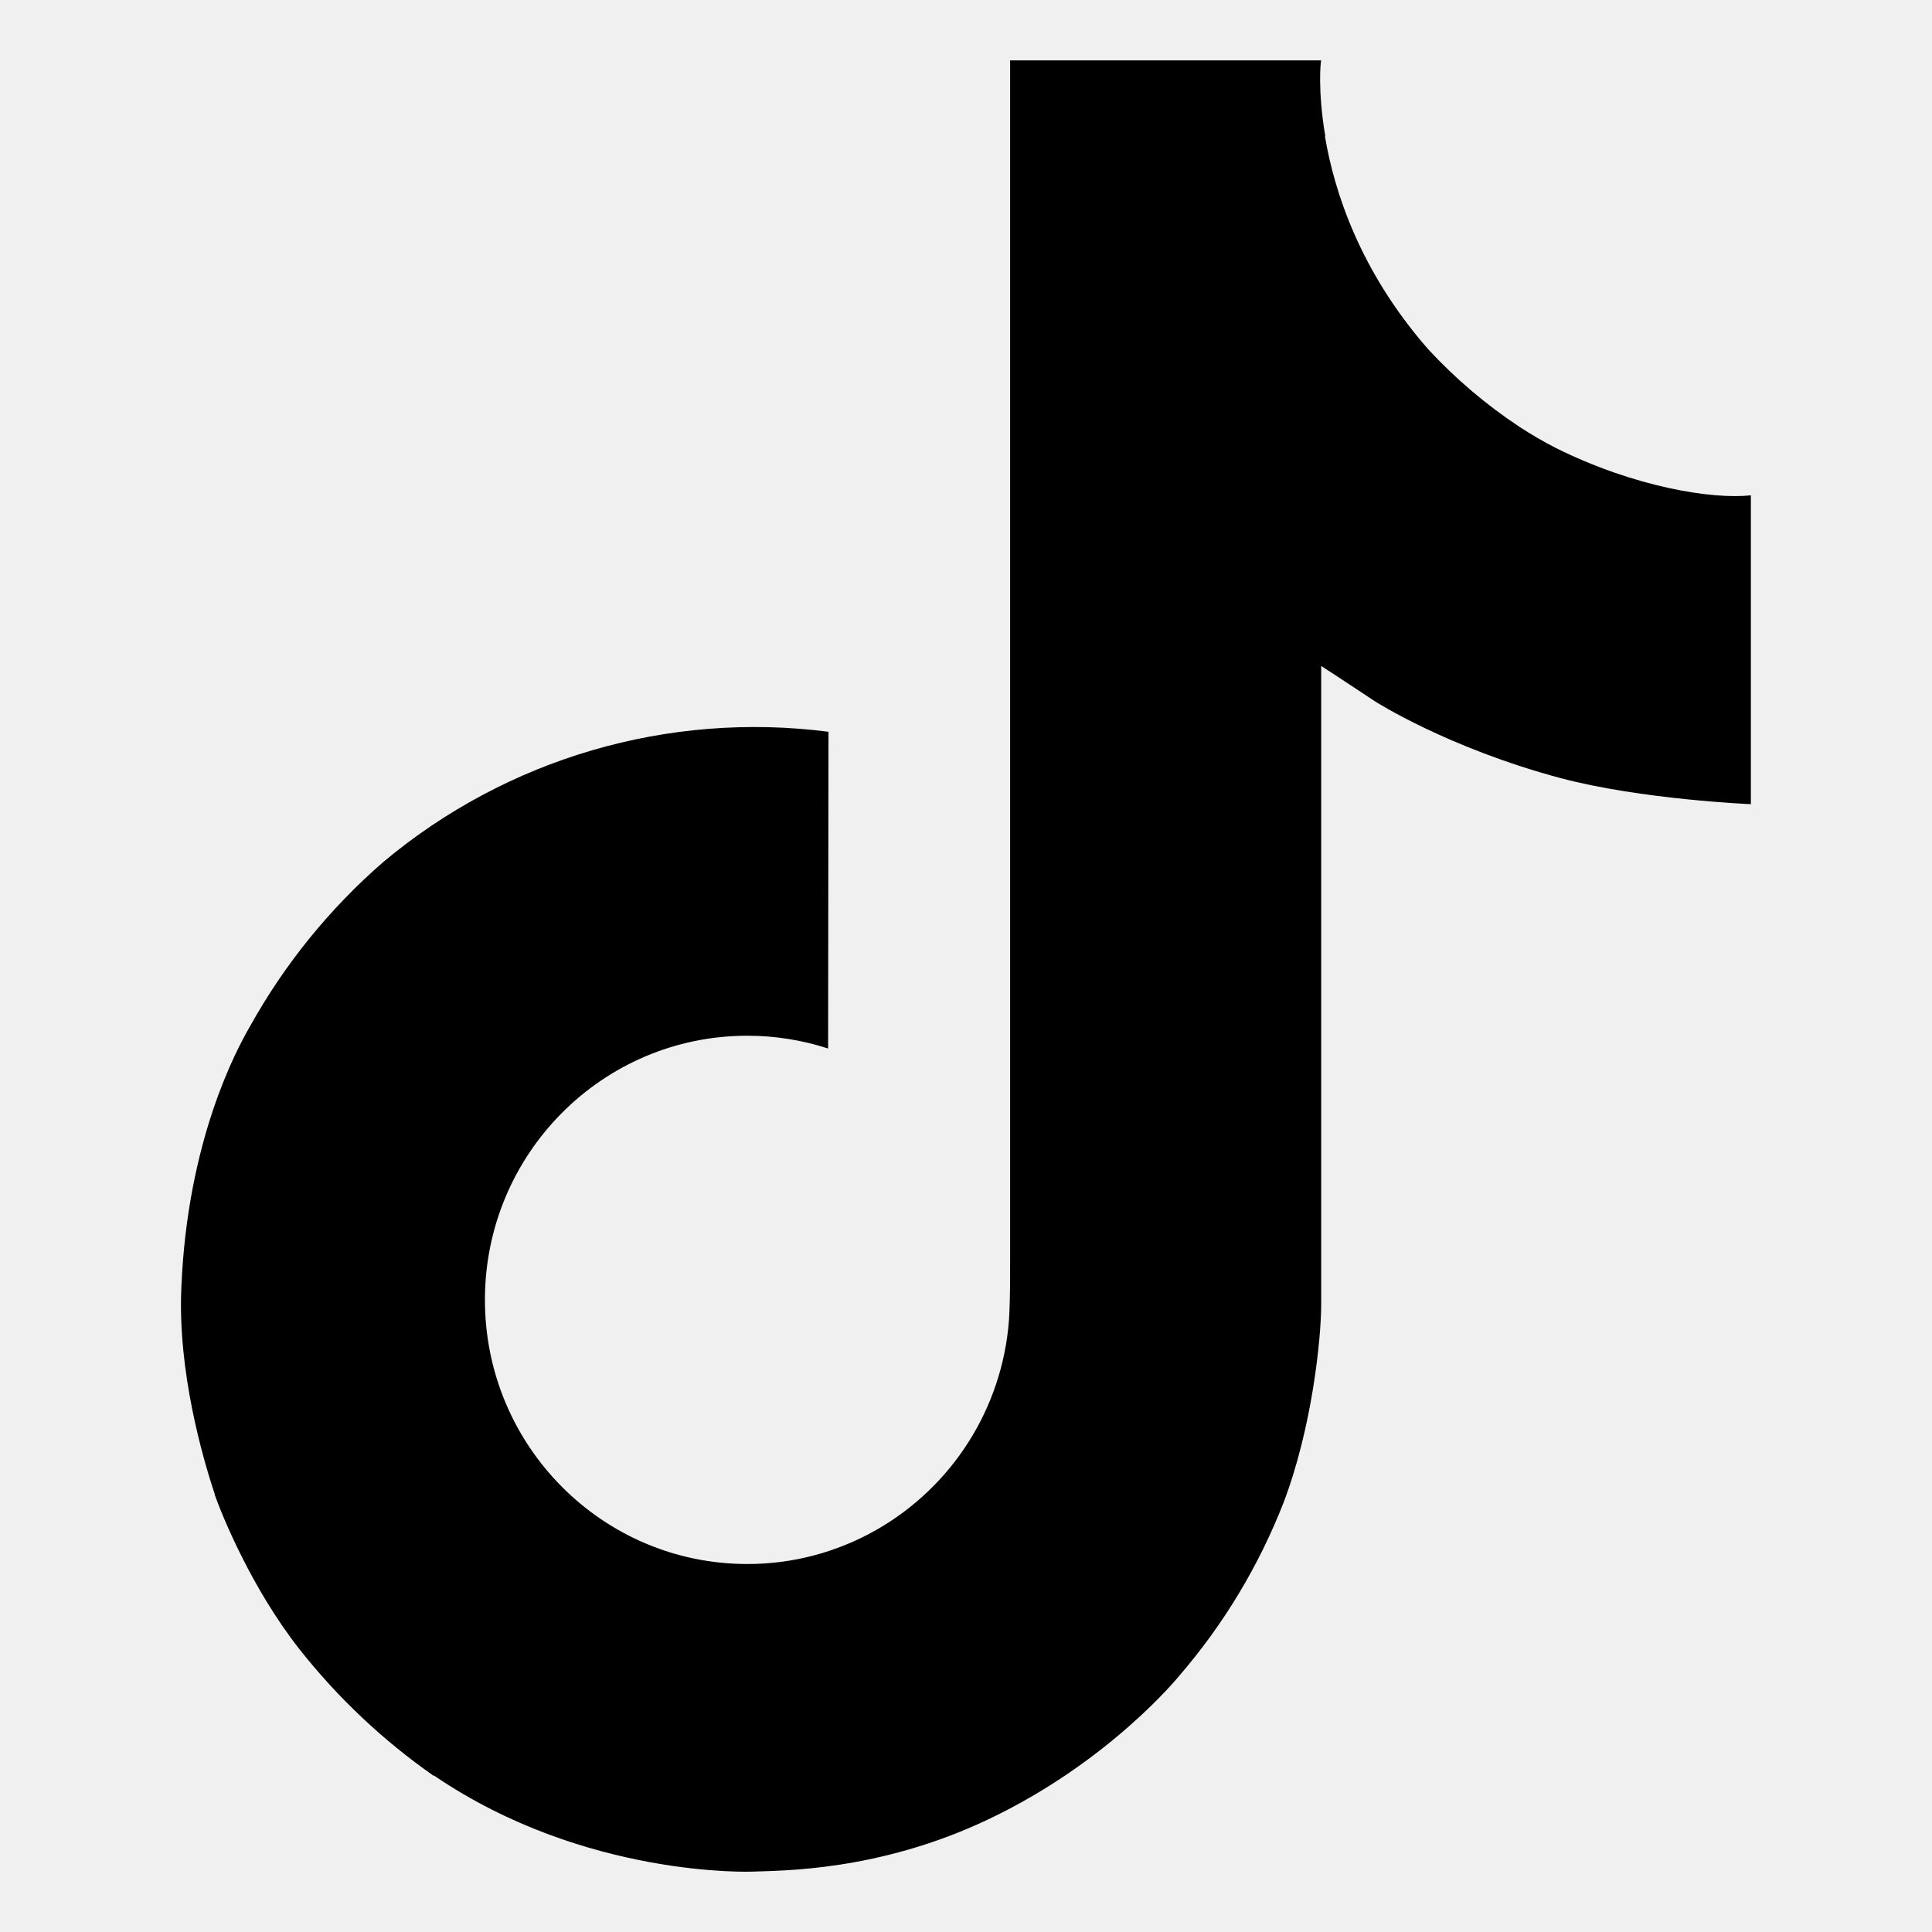
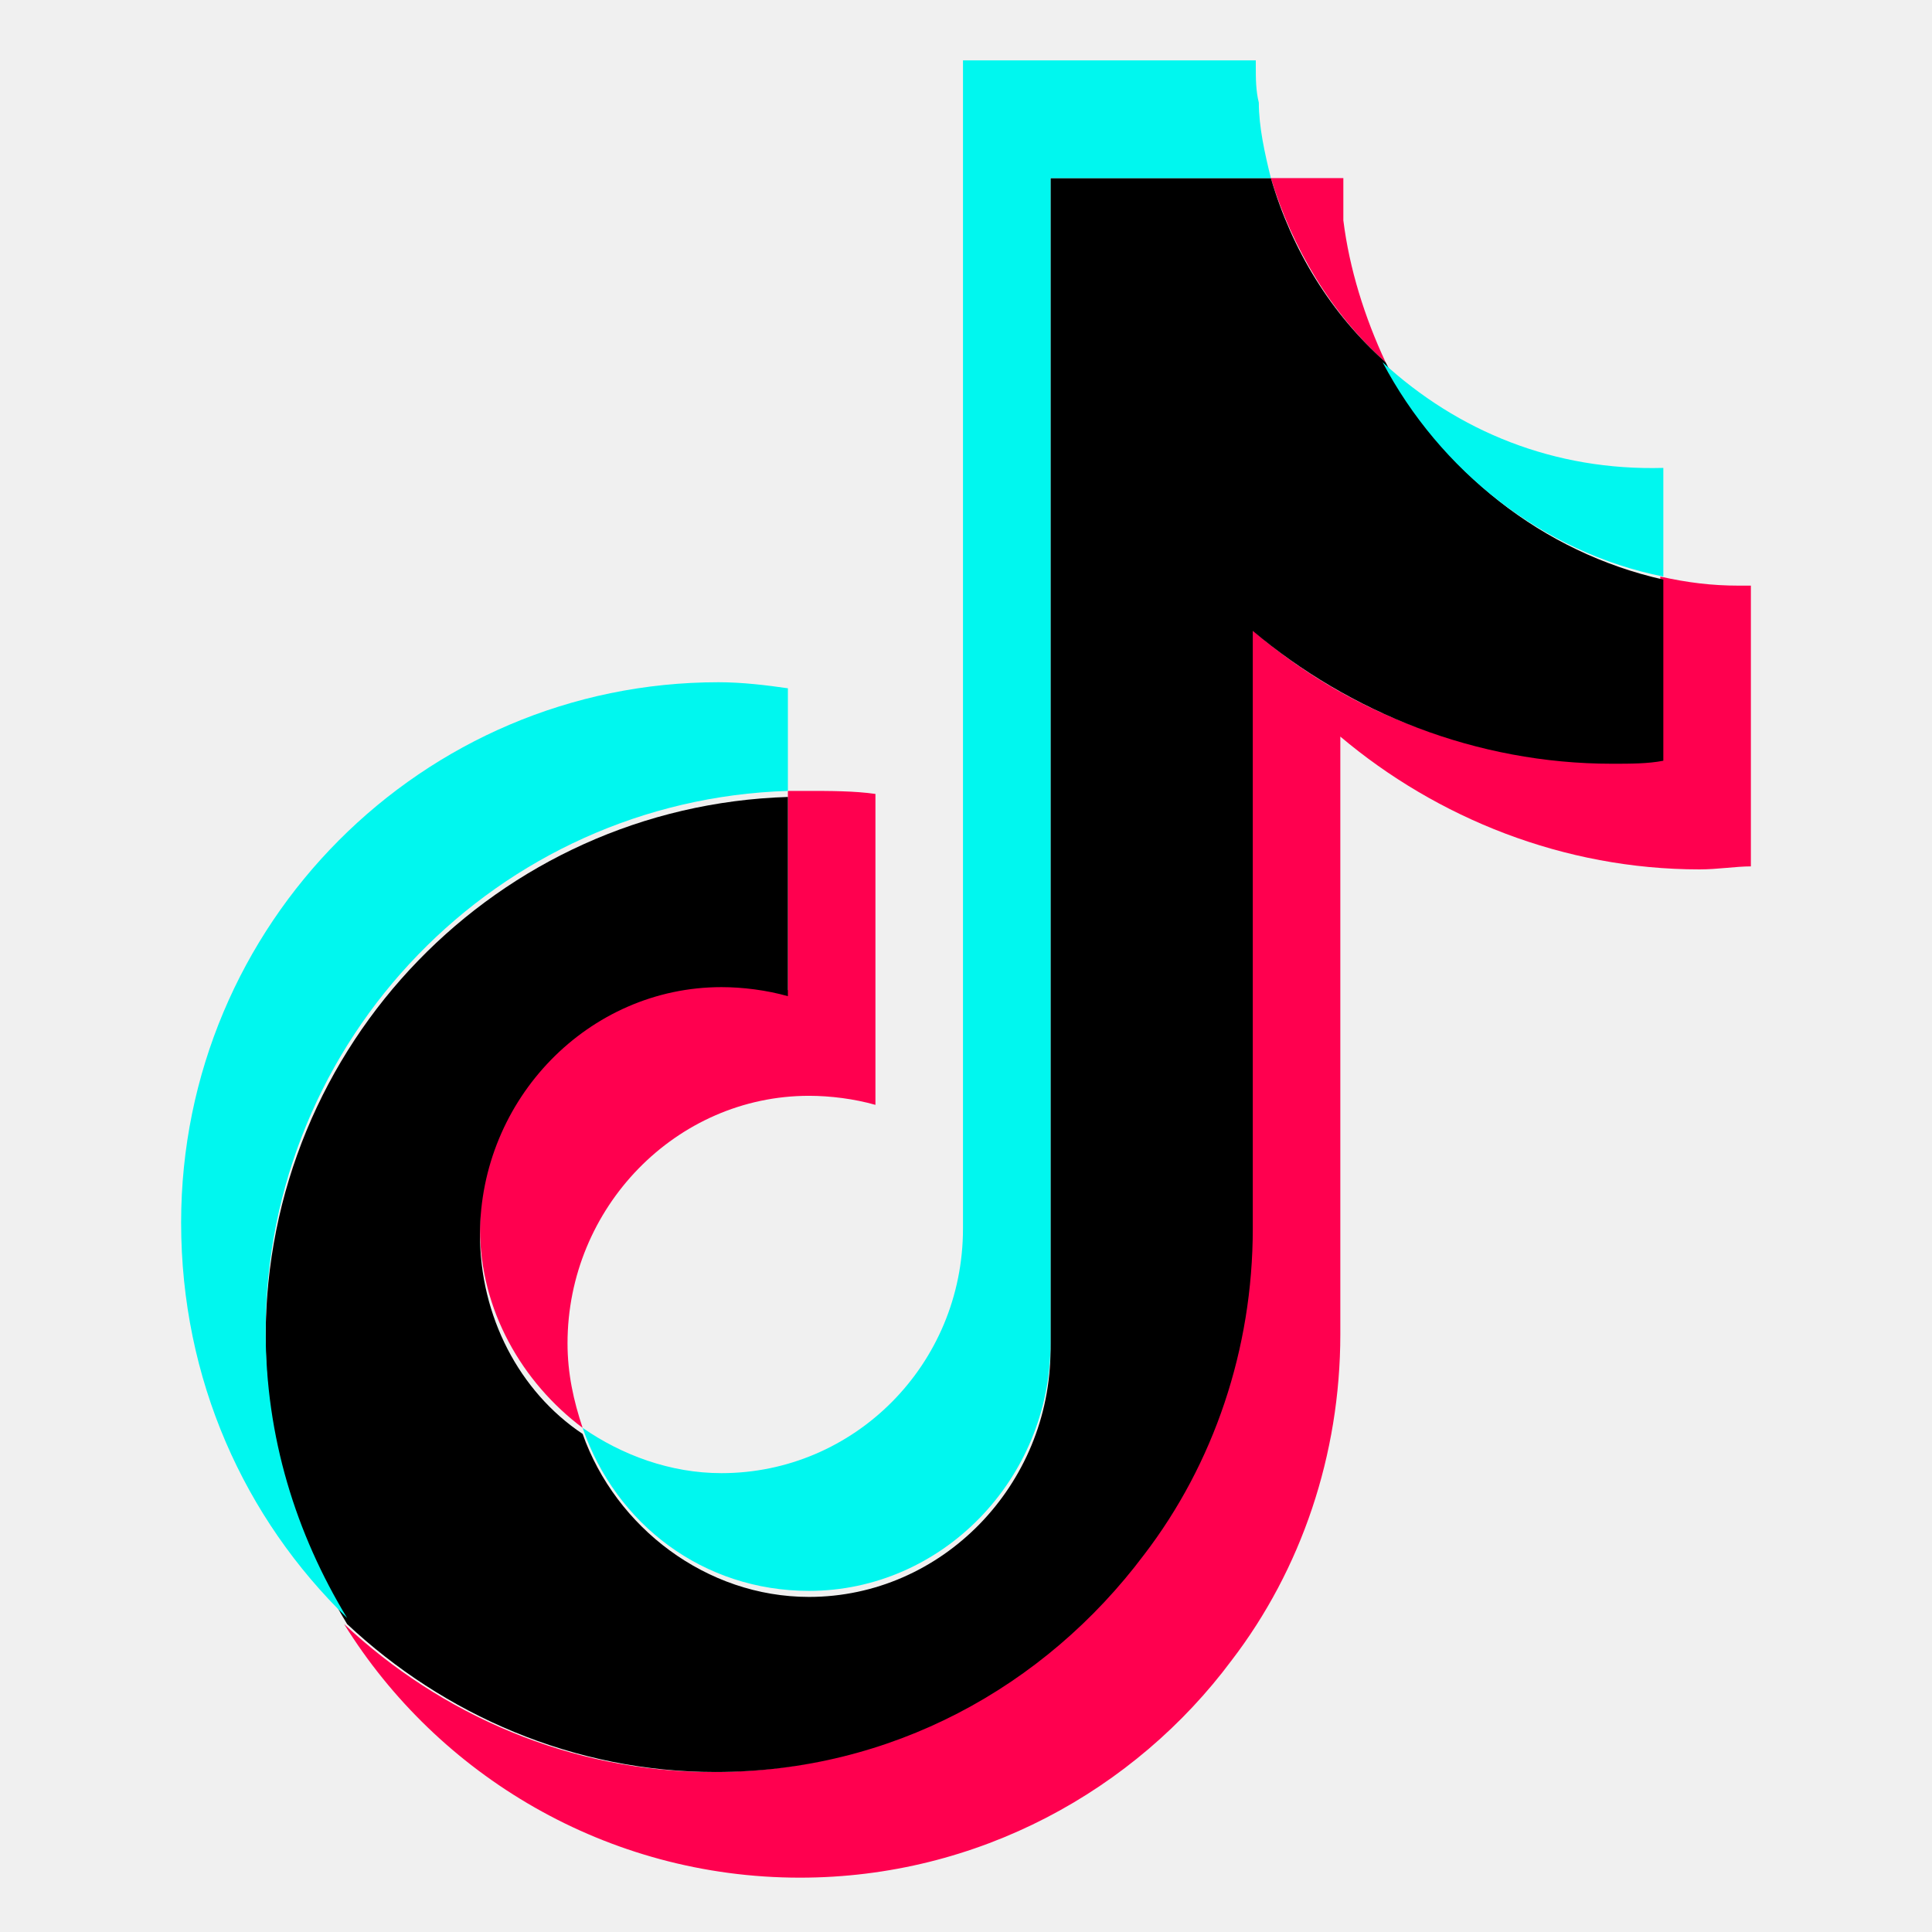
- <svg xmlns="http://www.w3.org/2000/svg" fill="#000000" width="800px" height="800px" viewBox="0 0 512 512" id="icons">
-   <path d="M412.19,118.66a109.27,109.27,0,0,1-9.45-5.5,132.87,132.87,0,0,1-24.27-20.62c-18.1-20.71-24.86-41.72-27.35-56.43h.1C349.14,23.9,350,16,350.13,16H267.69V334.78c0,4.28,0,8.51-.18,12.69,0,.52-.05,1-.08,1.56,0,.23,0,.47-.05.71,0,.06,0,.12,0,.18a70,70,0,0,1-35.22,55.56,68.8,68.8,0,0,1-34.11,9c-38.41,0-69.54-31.32-69.54-70s31.13-70,69.54-70a68.9,68.9,0,0,1,21.41,3.39l.1-83.94a153.14,153.14,0,0,0-118,34.52,161.79,161.79,0,0,0-35.3,43.53c-3.48,6-16.61,30.11-18.2,69.24-1,22.21,5.67,45.22,8.85,54.73v.2c2,5.6,9.75,24.71,22.38,40.82A167.53,167.53,0,0,0,115,470.66v-.2l.2.2C155.11,497.78,199.36,496,199.36,496c7.66-.31,33.32,0,62.46-13.81,32.32-15.31,50.72-38.12,50.72-38.12a158.46,158.46,0,0,0,27.64-45.93c7.46-19.61,9.95-43.13,9.95-52.53V176.49c1,.6,14.32,9.41,14.32,9.41s19.19,12.3,49.13,20.31c21.48,5.7,50.42,6.9,50.42,6.9V131.27C453.86,132.37,433.27,129.17,412.19,118.66Z" />
+ <svg xmlns="http://www.w3.org/2000/svg" style="enable-background:new 0 0 64 64;" version="1.1" viewBox="0 0 64 64" xml:space="preserve">
+   <style type="text/css">
+ 	.st0{fill:#4267B2;}
+ 	.st1{fill:url(#SVGID_1_);}
+ 	.st2{fill:#FFFFFF;}
+ 	.st3{fill:#C2191E;}
+ 	.st4{fill:#1DA1F3;}
+ 	.st5{fill:#FEFE00;}
+ 	.st6{fill:#25D366;stroke:#FFFFFF;stroke-width:5;stroke-miterlimit:10;}
+ 	.st7{fill:#CB2027;}
+ 	.st8{fill:#0077B5;}
+ 	.st9{fill:url(#SVGID_2_);}
+ 	.st10{fill:url(#SVGID_3_);}
+ 	.st11{fill:#FF004F;}
+ 	.st12{fill:#00F7EF;}
+ 	.st13{fill:#5181B8;}
+ 	.st14{fill:#395976;}
+ 	.st15{fill:#F58220;}
+ 	.st16{fill:#E6162D;}
+ 	.st17{fill:#FF9933;}
+ </style>
+   <g id="guidlines" />
+   <g id="FB" />
+   <g id="ig" />
+   <g id="yt" />
+   <g id="twitter" />
+   <g id="snapchat" />
+   <g id="WA" />
+   <g id="Pinterrest" />
+   <g id="Layer_9" />
+   <g id="Layer_10" />
+   <g id="Layer_11">
+     <g>
+       <g>
+         <path class="st11" d="M58,19.4v9.3c-0.5,0-1.1,0.1-1.7,0.1c-4.5,0-8.7-1.7-11.9-4.4v19.8c0,4-1.3,7.8-3.6,10.8     c-3.2,4.3-8.4,7.2-14.3,7.2c-6.4,0-12-3.4-15.1-8.4c3.2,3,7.5,4.9,12.2,4.9c5.8,0,11-2.8,14.2-7.2c2.2-3,3.6-6.7,3.6-10.8V20.8     c3.2,2.8,7.3,4.4,11.9,4.4c0.6,0,1.1,0,1.7-0.1v-6c0.9,0.2,1.7,0.3,2.6,0.3H58z" />
+         <path class="st11" d="M29,26.3v10.3c-0.7-0.2-1.5-0.3-2.2-0.3c-4.4,0-8,3.7-8,8.2c0,1,0.2,1.9,0.5,2.8c-2-1.5-3.4-3.9-3.4-6.6     c0-4.5,3.6-8.2,8-8.2c0.8,0,1.5,0.1,2.2,0.3l0-6.6c0.2,0,0.4,0,0.6,0C27.5,26.2,28.3,26.2,29,26.3z" />
+         <path class="st11" d="M45.9,12c-1.8-1.6-3.1-3.8-3.8-6.1h2.4c0,0.5,0,0.9,0,1.4C44.7,8.9,45.2,10.5,45.9,12z" />
+       </g>
+     </g>
+     <path d="M55.1,19.2v6c-0.5,0.1-1.1,0.1-1.7,0.1c-4.5,0-8.7-1.7-11.9-4.4v19.8c0,4-1.3,7.8-3.6,10.8c-3.3,4.4-8.4,7.2-14.2,7.2   c-4.7,0-9-1.9-12.2-4.9c-1.7-2.8-2.7-6-2.7-9.5c0-9.7,7.7-17.6,17.3-17.9l0,6.6c-0.7-0.2-1.5-0.3-2.2-0.3c-4.4,0-8,3.7-8,8.2   c0,2.7,1.3,5.2,3.4,6.6c1.1,3.1,4.1,5.4,7.5,5.4c4.4,0,8-3.7,8-8.2V5.9h7.3c0.7,2.4,2,4.5,3.8,6.1C47.7,15.6,51.1,18.3,55.1,19.2z" />
+     <g>
+       <g>
+         <g>
+           <path class="st12" d="M26.1,22.8l0,3.4c-9.6,0.3-17.3,8.2-17.3,17.9c0,3.5,1,6.7,2.7,9.5C8.1,50.3,6,45.7,6,40.5      c0-9.9,8-17.9,17.8-17.9C24.6,22.6,25.4,22.7,26.1,22.8z" />
+           <path class="st12" d="M42.1,5.9h-7.3v38.6c0,4.5-3.6,8.2-8,8.2c-3.5,0-6.4-2.2-7.5-5.4c1.3,0.9,2.9,1.5,4.6,1.5      c4.4,0,8-3.6,8-8.1V2h9.7v0.2c0,0.4,0,0.8,0.1,1.2C41.7,4.2,41.9,5.1,42.1,5.9z" />
+         </g>
+       </g>
+       <path class="st12" d="M55.1,15.5C55.1,15.5,55.1,15.5,55.1,15.5v3.6c-4-0.8-7.4-3.5-9.3-7.1C48.3,14.3,51.5,15.6,55.1,15.5z" />
+     </g>
+   </g>
+   <g id="Layer_12" />
+   <g id="Layer_13" />
+   <g id="Layer_14" />
+   <g id="Layer_15" />
+   <g id="Layer_16" />
+   <g id="Layer_17" />
</svg>
